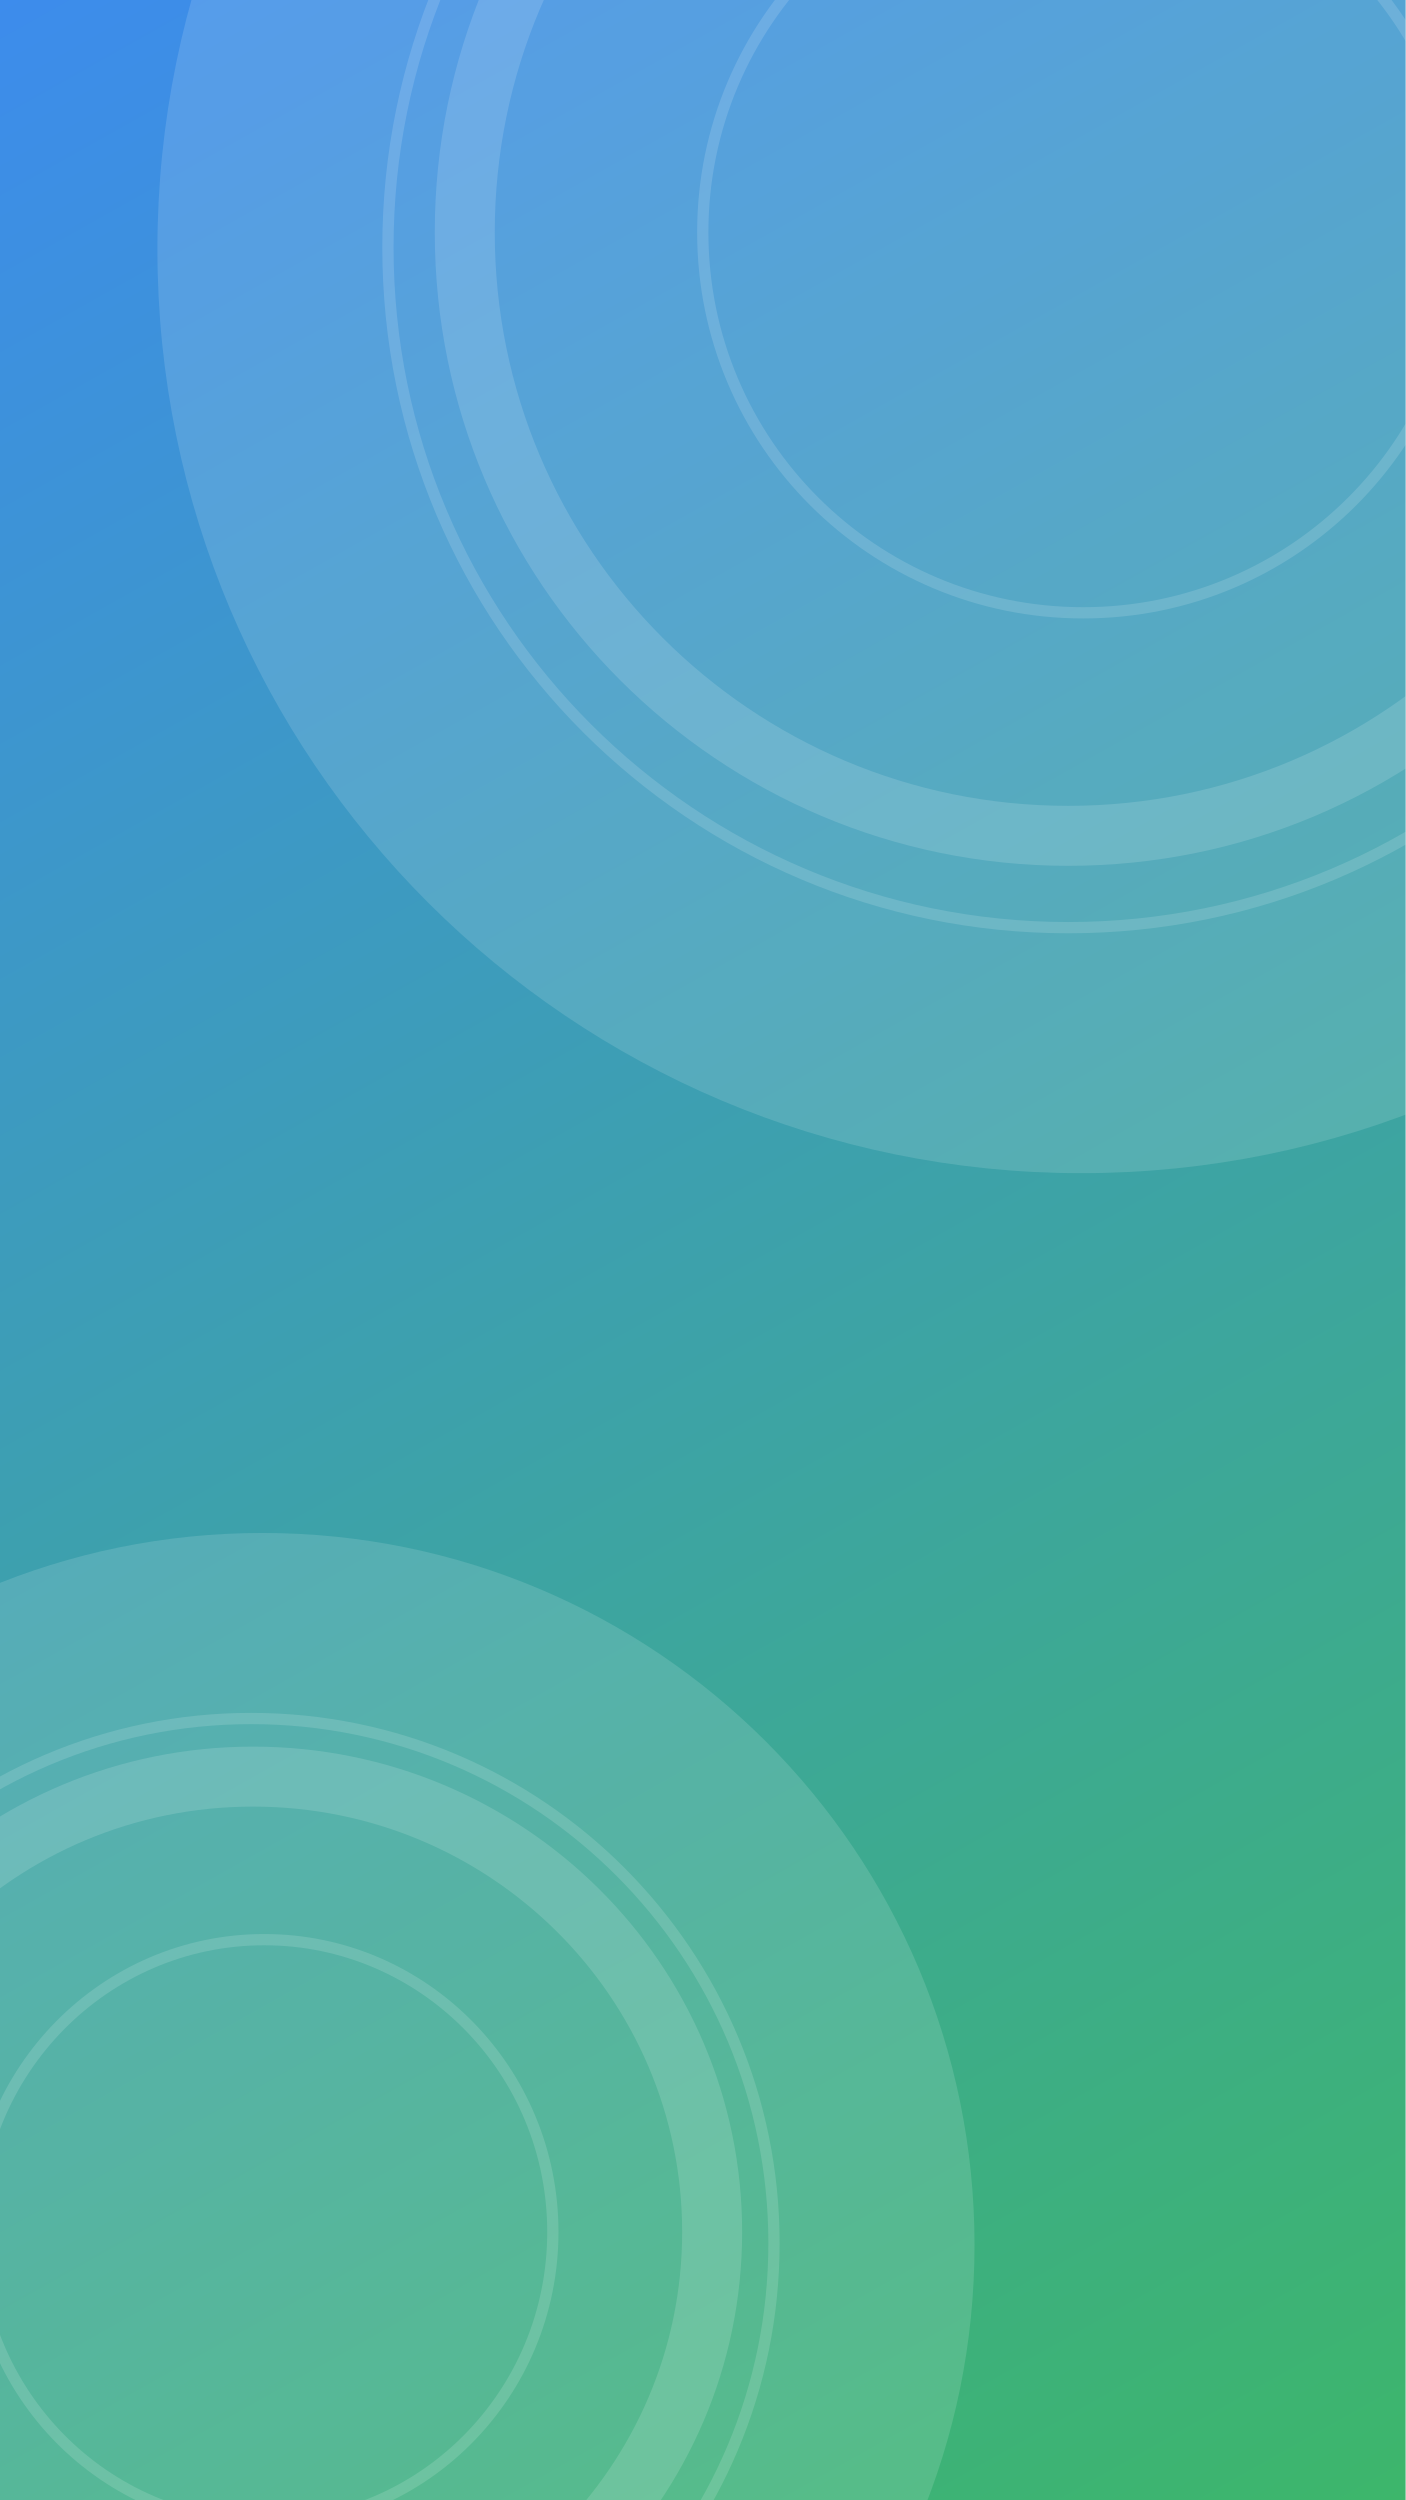
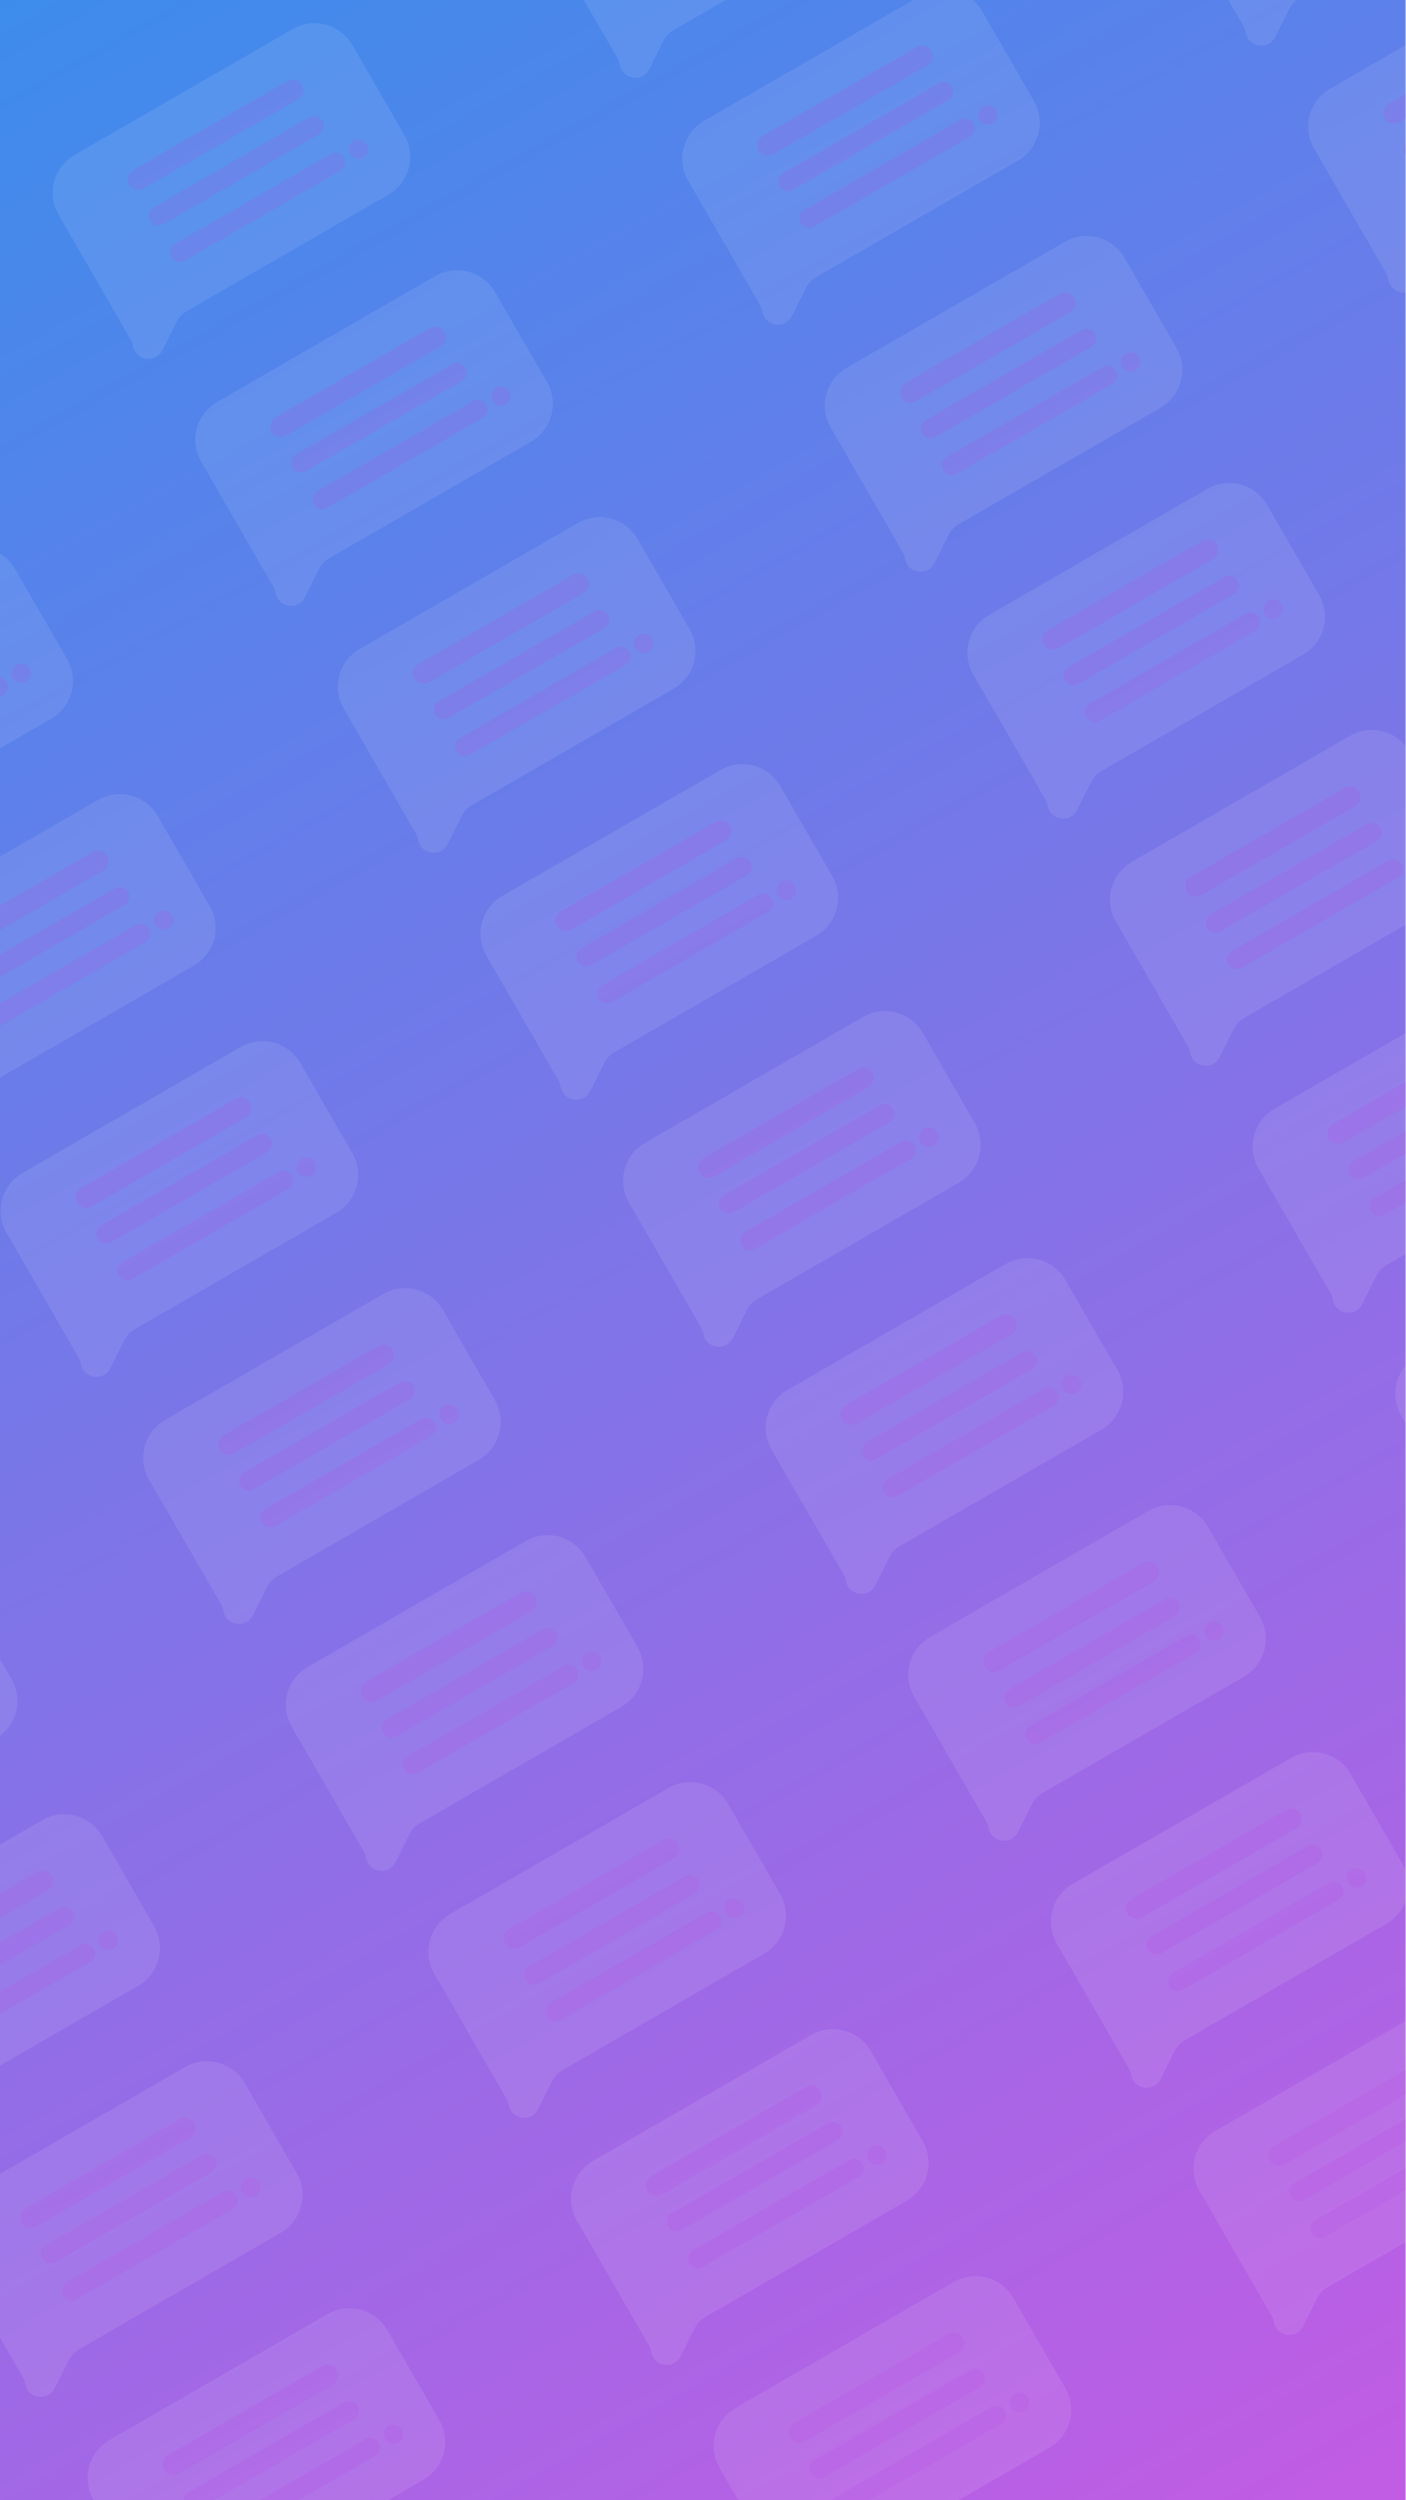
<svg xmlns="http://www.w3.org/2000/svg" width="375" height="667" viewBox="0 0 375 667" fill="none">
-   <g clip-path="url(#clip0_9_29944)">
-     <rect width="375" height="667" fill="url(#paint0_linear_9_29944)" />
-     <circle cx="288.5" cy="66.5" r="246.5" fill="white" fill-opacity="0.13" />
-     <circle cx="285" cy="62" r="161" stroke="white" stroke-opacity="0.14" stroke-width="16" />
-     <circle cx="289" cy="62" r="101.5" stroke="white" stroke-opacity="0.14" stroke-width="3" />
-     <circle cx="285" cy="66" r="181.5" stroke="white" stroke-opacity="0.14" stroke-width="3" />
-     <circle cx="70" cy="599" r="190" fill="white" fill-opacity="0.13" />
-     <path d="M190 595.5C190 662.545 135.213 717 67.5 717C-0.213 717 -55 662.545 -55 595.5C-55 528.455 -0.213 474 67.5 474C135.213 474 190 528.455 190 595.5Z" stroke="white" stroke-opacity="0.14" stroke-width="16" />
-     <path d="M147.5 595.5C147.5 638.596 113.008 673.5 70.5 673.5C27.992 673.5 -6.5 638.596 -6.5 595.5C-6.5 552.404 27.992 517.5 70.5 517.5C113.008 517.5 147.5 552.404 147.5 595.5Z" stroke="white" stroke-opacity="0.14" stroke-width="3" />
-     <path d="M206.5 598.5C206.5 675.825 144.039 738.5 67 738.5C-10.039 738.5 -72.5 675.825 -72.5 598.5C-72.5 521.175 -10.039 458.5 67 458.5C144.039 458.5 206.5 521.175 206.5 598.5Z" stroke="white" stroke-opacity="0.14" stroke-width="3" />
+   <g clip-path="url(#clip0_66_186)">
+     <rect width="375" height="667" fill="url(#paint0_linear_66_186)" />
+     <g opacity="0.45" clip-path="url(#clip1_66_186)">
+       <path d="M350.59 39.599C347.37 34.022 349.281 26.892 354.857 23.672L413.063 -9.933C418.639 -13.152 425.77 -11.242 428.989 -5.665L442.864 18.366C446.083 23.943 444.173 31.073 438.596 34.292L384.75 65.381C383.588 66.052 382.649 67.049 382.05 68.25L378.301 75.758C376.474 79.418 371.021 78.556 370.412 74.511C370.334 73.993 370.159 73.494 369.898 73.04L350.59 39.599Z" fill="white" fill-opacity="0.2" />
+       <path d="M374.969 41.193C374.253 39.952 374.678 38.366 375.918 37.65L417.54 13.62C418.781 12.903 420.367 13.328 421.083 14.569C421.799 15.809 421.374 17.396 420.134 18.112L378.512 42.142C377.272 42.858 375.685 42.433 374.969 41.193Z" fill="#C25CE4" fill-opacity="0.4" />
+       <path d="M369.428 31.596C368.647 30.242 369.11 28.512 370.464 27.73L411.677 3.936C413.03 3.155 414.761 3.618 415.542 4.972C416.323 6.325 415.86 8.055 414.506 8.837L373.293 32.631C371.94 33.413 370.209 32.949 369.428 31.596Z" fill="#C25CE4" fill-opacity="0.4" />
+       <path d="M312.544 -26.298C309.325 -31.875 311.235 -39.005 316.812 -42.225L375.017 -75.83C380.594 -79.049 387.724 -77.138 390.943 -71.562L404.818 -47.531C408.038 -41.954 406.127 -34.824 400.551 -31.604L346.704 -0.516C345.542 0.155 344.603 1.152 344.004 2.353L340.256 9.861C338.428 13.521 332.976 12.659 332.366 8.614C332.288 8.096 332.114 7.597 331.852 7.144L312.544 -26.298Z" fill="white" fill-opacity="0.2" />
+       <path d="M24.939 666.926C21.72 661.349 23.631 654.219 29.207 650.999L87.412 617.394C92.989 614.175 100.119 616.086 103.339 621.662L117.213 645.693C120.433 651.27 118.522 658.4 112.946 661.62L59.1 692.708C57.938 693.379 56.998 694.376 56.399 695.577L52.651 703.085C50.823 706.745 45.371 705.883 44.761 701.838C44.684 701.32 44.509 700.821 44.247 700.368L24.939 666.926Z" fill="white" fill-opacity="0.2" />
+       <path d="M49.319 668.52C48.602 667.279 49.027 665.693 50.268 664.977L91.889 640.947C93.13 640.231 94.716 640.656 95.433 641.896C96.149 643.137 95.724 644.723 94.483 645.439L52.862 669.469C51.621 670.186 50.035 669.76 49.319 668.52Z" fill="#C25CE4" fill-opacity="0.4" />
+       <path d="M54.978 678.321C54.261 677.081 54.686 675.495 55.927 674.778L97.549 650.748C98.789 650.032 100.375 650.457 101.092 651.698C101.808 652.938 101.383 654.524 100.142 655.241L58.521 679.271C57.28 679.987 55.694 679.562 54.978 678.321Z" fill="#C25CE4" fill-opacity="0.4" />
+       <path d="M43.778 658.923C42.996 657.569 43.46 655.839 44.813 655.058L86.026 631.263C87.38 630.482 89.11 630.946 89.892 632.299C90.673 633.652 90.209 635.383 88.856 636.164L47.643 659.958C46.289 660.74 44.559 660.276 43.778 658.923Z" fill="#C25CE4" fill-opacity="0.4" />
+       <ellipse cx="104.968" cy="649.459" rx="2.592" ry="2.594" transform="rotate(-30 104.968 649.459)" fill="#C25CE4" fill-opacity="0.4" />
+       <path d="M-13.106 601.029C-16.326 595.452 -14.415 588.322 -8.839 585.103L49.367 551.498C54.943 548.278 62.074 550.189 65.293 555.765L79.168 579.796C82.387 585.373 80.477 592.503 74.9 595.723L21.054 626.811C19.892 627.482 18.953 628.48 18.353 629.68L14.605 637.188C12.778 640.848 7.325 639.987 6.716 635.941C6.638 635.423 6.463 634.924 6.201 634.471L-13.106 601.029Z" fill="white" fill-opacity="0.2" />
+       <path d="M11.273 602.623C10.557 601.383 10.982 599.796 12.222 599.08L53.844 575.05C55.084 574.334 56.671 574.759 57.387 575.999C58.103 577.24 57.678 578.826 56.438 579.542L14.816 603.572C13.575 604.289 11.989 603.864 11.273 602.623Z" fill="#C25CE4" fill-opacity="0.4" />
+       <path d="M16.932 612.425C16.216 611.184 16.641 609.598 17.881 608.882L59.503 584.851C60.743 584.135 62.33 584.56 63.046 585.801C63.762 587.041 63.337 588.627 62.097 589.344L20.475 613.374C19.235 614.09 17.648 613.665 16.932 612.425Z" fill="#C25CE4" fill-opacity="0.4" />
+       <path d="M5.732 593.026C4.951 591.673 5.414 589.942 6.768 589.161L47.981 565.366C49.334 564.585 51.065 565.049 51.846 566.402C52.627 567.755 52.164 569.486 50.81 570.267L9.597 594.061C8.244 594.843 6.513 594.379 5.732 593.026Z" fill="#C25CE4" fill-opacity="0.4" />
+       <ellipse cx="66.923" cy="583.562" rx="2.592" ry="2.594" transform="rotate(-30 66.9228 583.562)" fill="#C25CE4" fill-opacity="0.4" />
+       <path d="M-51.152 535.132C-54.371 529.556 -52.461 522.425 -46.884 519.206L11.321 485.601C16.898 482.381 24.028 484.292 27.247 489.868L41.122 513.9C44.342 519.476 42.431 526.606 36.855 529.826L-16.992 560.914C-18.154 561.585 -19.093 562.583 -19.692 563.783L-23.441 571.291C-25.268 574.952 -30.72 574.09 -31.33 570.044C-31.408 569.526 -31.582 569.027 -31.844 568.574L-51.152 535.132Z" fill="white" fill-opacity="0.2" />
+       <path d="M-26.773 536.726C-27.489 535.486 -27.064 533.899 -25.823 533.183L15.798 509.153C17.039 508.437 18.625 508.862 19.341 510.102C20.058 511.343 19.633 512.929 18.392 513.645L-23.23 537.675C-24.47 538.392 -26.056 537.967 -26.773 536.726Z" fill="#C25CE4" fill-opacity="0.4" />
+       <path d="M-21.114 546.528C-21.83 545.287 -21.405 543.701 -20.164 542.985L21.457 518.954C22.698 518.238 24.284 518.663 25 519.904C25.717 521.144 25.291 522.731 24.051 523.447L-17.571 547.477C-18.811 548.193 -20.397 547.768 -21.114 546.528Z" fill="#C25CE4" fill-opacity="0.4" />
+       <path d="M-32.314 527.129C-33.095 525.776 -32.631 524.045 -31.278 523.264L9.935 499.469C11.289 498.688 13.019 499.152 13.8 500.505C14.582 501.858 14.118 503.589 12.765 504.37L-28.448 528.165C-29.802 528.946 -31.532 528.482 -32.314 527.129Z" fill="#C25CE4" fill-opacity="0.4" />
+       <ellipse cx="28.877" cy="517.665" rx="2.592" ry="2.594" transform="rotate(-30 28.8772 517.665)" fill="#C25CE4" fill-opacity="0.4" />
+       <path d="M-89.197 469.235C-92.417 463.659 -90.506 456.528 -84.93 453.309L-26.724 419.704C-21.148 416.484 -14.018 418.395 -10.798 423.971L3.076 448.003C6.296 453.579 4.385 460.709 -1.191 463.929L-55.037 495.017C-56.199 495.688 -57.138 496.686 -57.738 497.886L-61.486 505.394C-63.313 509.055 -68.766 508.193 -69.375 504.147C-69.453 503.629 -69.628 503.13 -69.89 502.677L-89.197 469.235Z" fill="white" fill-opacity="0.2" />
+       <path d="M15.618 57.27C12.399 51.693 14.309 44.563 19.886 41.343L78.091 7.738C83.667 4.519 90.798 6.429 94.017 12.006L107.892 36.037C111.111 41.614 109.201 48.744 103.624 51.964L49.778 83.052C48.616 83.723 47.677 84.72 47.078 85.921L43.329 93.429C41.502 97.089 36.05 96.227 35.44 92.182C35.362 91.664 35.188 91.165 34.926 90.711L15.618 57.27Z" fill="white" fill-opacity="0.2" />
+       <path d="M39.997 58.864C39.281 57.623 39.706 56.037 40.947 55.321L82.568 31.291C83.809 30.574 85.395 30.999 86.111 32.24C86.827 33.48 86.402 35.067 85.162 35.783L43.54 59.813C42.3 60.529 40.714 60.104 39.997 58.864Z" fill="#C25CE4" fill-opacity="0.4" />
+       <path d="M45.656 68.665C44.94 67.425 45.365 65.838 46.606 65.122L88.227 41.092C89.468 40.376 91.054 40.801 91.77 42.041C92.487 43.282 92.061 44.868 90.821 45.584L49.199 69.615C47.959 70.331 46.373 69.906 45.656 68.665Z" fill="#C25CE4" fill-opacity="0.4" />
+       <path d="M34.456 49.267C33.675 47.913 34.139 46.183 35.492 45.401L76.705 21.607C78.058 20.826 79.789 21.289 80.57 22.643C81.352 23.996 80.888 25.726 79.535 26.508L38.321 50.302C36.968 51.084 35.238 50.62 34.456 49.267Z" fill="#C25CE4" fill-opacity="0.4" />
+       <ellipse cx="95.647" cy="39.803" rx="2.592" ry="2.594" transform="rotate(-30 95.647 39.8031)" fill="#C25CE4" fill-opacity="0.4" />
+       <path d="M319.983 584.445C316.763 578.868 318.674 571.738 324.25 568.518L382.456 534.914C388.032 531.694 395.163 533.605 398.382 539.181L412.257 563.212C415.476 568.789 413.566 575.919 407.989 579.139L354.143 610.227C352.981 610.898 352.042 611.896 351.443 613.096L347.694 620.604C345.867 624.264 340.414 623.403 339.805 619.357C339.727 618.839 339.553 618.34 339.291 617.887L319.983 584.445Z" fill="white" fill-opacity="0.2" />
+       <path d="M344.362 586.039C343.646 584.799 344.071 583.212 345.311 582.496L386.933 558.466C388.174 557.75 389.76 558.175 390.476 559.415C391.192 560.656 390.767 562.242 389.527 562.958L347.905 586.988C346.665 587.705 345.078 587.28 344.362 586.039Z" fill="#C25CE4" fill-opacity="0.4" />
+       <path d="M350.021 595.841C349.305 594.6 349.73 593.014 350.971 592.298L392.592 568.267C393.833 567.551 395.419 567.976 396.135 569.217C396.851 570.457 396.426 572.043 395.186 572.76L353.564 596.79C352.324 597.506 350.737 597.081 350.021 595.841Z" fill="#C25CE4" fill-opacity="0.4" />
+       <path d="M338.821 576.442C338.04 575.088 338.504 573.358 339.857 572.577L381.07 548.782C382.423 548.001 384.154 548.465 384.935 549.818C385.716 551.171 385.253 552.902 383.899 553.683L342.686 577.477C341.333 578.259 339.603 577.795 338.821 576.442Z" fill="#C25CE4" fill-opacity="0.4" />
+       <path d="M281.937 518.548C278.718 512.972 280.628 505.841 286.205 502.622L344.41 469.017C349.987 465.797 357.117 467.708 360.337 473.284L374.211 497.316C377.431 502.892 375.52 510.022 369.944 513.242L316.098 544.33C314.936 545.001 313.996 545.999 313.397 547.199L309.649 554.707C307.821 558.368 302.369 557.506 301.759 553.46C301.681 552.942 301.507 552.443 301.245 551.99L281.937 518.548Z" fill="white" fill-opacity="0.2" />
+       <path d="M306.317 520.142C305.6 518.902 306.025 517.315 307.266 516.599L348.888 492.569C350.128 491.853 351.714 492.278 352.431 493.518C353.147 494.759 352.722 496.345 351.481 497.061L309.86 521.091C308.619 521.808 307.033 521.383 306.317 520.142Z" fill="#C25CE4" fill-opacity="0.4" />
+       <path d="M311.976 529.944C311.259 528.703 311.684 527.117 312.925 526.401L354.547 502.37C355.787 501.654 357.373 502.079 358.09 503.32C358.806 504.56 358.381 506.147 357.14 506.863L315.519 530.893C314.278 531.609 312.692 531.184 311.976 529.944Z" fill="#C25CE4" fill-opacity="0.4" />
+       <path d="M300.776 510.545C299.994 509.192 300.458 507.461 301.811 506.68L343.024 482.885C344.378 482.104 346.108 482.568 346.89 483.921C347.671 485.274 347.207 487.005 345.854 487.786L304.641 511.58C303.287 512.362 301.557 511.898 300.776 510.545Z" fill="#C25CE4" fill-opacity="0.4" />
+       <ellipse cx="361.966" cy="501.081" rx="2.592" ry="2.594" transform="rotate(-30 361.966 501.081)" fill="#C25CE4" fill-opacity="0.4" />
+       <path d="M243.892 452.651C240.672 447.075 242.583 439.944 248.159 436.725L306.365 403.12C311.941 399.9 319.071 401.811 322.291 407.387L336.166 431.419C339.385 436.995 337.474 444.125 331.898 447.345L278.052 478.433C276.89 479.104 275.951 480.102 275.351 481.302L271.603 488.81C269.776 492.471 264.323 491.609 263.714 487.563C263.636 487.045 263.461 486.546 263.199 486.093L243.892 452.651Z" fill="white" fill-opacity="0.2" />
+       <path d="M268.271 454.245C267.555 453.005 267.98 451.418 269.22 450.702L310.842 426.672C312.082 425.956 313.669 426.381 314.385 427.621C315.101 428.862 314.676 430.448 313.436 431.164L271.814 455.195C270.573 455.911 268.987 455.486 268.271 454.245Z" fill="#C25CE4" fill-opacity="0.4" />
+       <path d="M273.93 464.047C273.214 462.806 273.639 461.22 274.879 460.504L316.501 436.473C317.741 435.757 319.328 436.182 320.044 437.423C320.76 438.663 320.335 440.25 319.095 440.966L277.473 464.996C276.232 465.712 274.646 465.287 273.93 464.047Z" fill="#C25CE4" fill-opacity="0.4" />
+       <path d="M262.73 444.648C261.949 443.295 262.412 441.564 263.766 440.783L304.979 416.988C306.332 416.207 308.063 416.671 308.844 418.024C309.625 419.377 309.162 421.108 307.808 421.889L266.595 445.684C265.242 446.465 263.511 446.001 262.73 444.648Z" fill="#C25CE4" fill-opacity="0.4" />
+       <ellipse cx="323.921" cy="435.185" rx="2.592" ry="2.594" transform="rotate(-30 323.921 435.185)" fill="#C25CE4" fill-opacity="0.4" />
+       <path d="M205.846 386.754C202.627 381.178 204.537 374.047 210.114 370.828L268.319 337.223C273.895 334.003 281.026 335.914 284.245 341.49L298.12 365.522C301.34 371.098 299.429 378.229 293.853 381.448L240.006 412.536C238.844 413.207 237.905 414.205 237.306 415.405L233.558 422.913C231.73 426.574 226.278 425.712 225.668 421.666C225.59 421.148 225.416 420.65 225.154 420.196L205.846 386.754Z" fill="white" fill-opacity="0.2" />
+       <path d="M230.225 388.348C229.509 387.108 229.934 385.522 231.175 384.805L272.796 360.775C274.037 360.059 275.623 360.484 276.339 361.724C277.055 362.965 276.63 364.551 275.39 365.267L233.768 389.298C232.528 390.014 230.942 389.589 230.225 388.348Z" fill="#C25CE4" fill-opacity="0.4" />
+       <path d="M235.884 398.15C235.168 396.909 235.593 395.323 236.834 394.607L278.455 370.577C279.696 369.86 281.282 370.285 281.998 371.526C282.715 372.766 282.29 374.353 281.049 375.069L239.427 399.099C238.187 399.815 236.601 399.39 235.884 398.15Z" fill="#C25CE4" fill-opacity="0.4" />
+       <path d="M224.684 378.751C223.903 377.398 224.367 375.667 225.72 374.886L266.933 351.091C268.287 350.31 270.017 350.774 270.798 352.127C271.58 353.48 271.116 355.211 269.763 355.992L228.55 379.787C227.196 380.568 225.466 380.104 224.684 378.751Z" fill="#C25CE4" fill-opacity="0.4" />
+       <ellipse cx="285.875" cy="369.288" rx="2.592" ry="2.594" transform="rotate(-30 285.875 369.288)" fill="#C25CE4" fill-opacity="0.4" />
+       <path d="M167.801 320.857C164.581 315.281 166.492 308.15 172.068 304.931L230.274 271.326C235.85 268.106 242.98 270.017 246.2 275.593L260.074 299.625C263.294 305.201 261.383 312.332 255.807 315.551L201.961 346.639C200.799 347.31 199.86 348.308 199.26 349.508L195.512 357.016C193.684 360.677 188.232 359.815 187.623 355.769C187.545 355.251 187.37 354.753 187.108 354.299L167.801 320.857Z" fill="white" fill-opacity="0.2" />
+       <path d="M192.18 322.451C191.464 321.211 191.889 319.625 193.129 318.908L234.751 294.878C235.991 294.162 237.577 294.587 238.294 295.828C239.01 297.068 238.585 298.654 237.344 299.371L195.723 323.401C194.482 324.117 192.896 323.692 192.18 322.451Z" fill="#C25CE4" fill-opacity="0.4" />
+       <path d="M197.839 332.253C197.123 331.012 197.548 329.426 198.788 328.71L240.41 304.68C241.65 303.963 243.237 304.388 243.953 305.629C244.669 306.87 244.244 308.456 243.003 309.172L201.382 333.202C200.141 333.918 198.555 333.493 197.839 332.253Z" fill="#C25CE4" fill-opacity="0.4" />
+       <path d="M186.639 312.854C185.858 311.501 186.321 309.77 187.674 308.989L228.888 285.195C230.241 284.413 231.971 284.877 232.753 286.23C233.534 287.584 233.07 289.314 231.717 290.095L190.504 313.89C189.151 314.671 187.42 314.207 186.639 312.854Z" fill="#C25CE4" fill-opacity="0.4" />
+       <ellipse cx="247.83" cy="303.391" rx="2.592" ry="2.594" transform="rotate(-30 247.83 303.391)" fill="#C25CE4" fill-opacity="0.4" />
+       <path d="M129.755 254.96C126.536 249.384 128.446 242.253 134.022 239.034L192.228 205.429C197.804 202.209 204.935 204.12 208.154 209.696L222.029 233.728C225.248 239.304 223.338 246.435 217.761 249.654L163.915 280.742C162.753 281.413 161.814 282.411 161.215 283.612L157.466 291.119C155.639 294.78 150.186 293.918 149.577 289.872C149.499 289.354 149.325 288.856 149.063 288.402L129.755 254.96Z" fill="white" fill-opacity="0.2" />
+       <path d="M154.134 256.555C153.418 255.314 153.843 253.728 155.084 253.012L196.705 228.981C197.946 228.265 199.532 228.69 200.248 229.931C200.964 231.171 200.539 232.757 199.299 233.474L157.677 257.504C156.437 258.22 154.85 257.795 154.134 256.555Z" fill="#C25CE4" fill-opacity="0.4" />
+       <path d="M159.793 266.356C159.077 265.115 159.502 263.529 160.743 262.813L202.364 238.783C203.605 238.067 205.191 238.492 205.907 239.732C206.623 240.973 206.198 242.559 204.958 243.275L163.336 267.305C162.096 268.022 160.509 267.597 159.793 266.356Z" fill="#C25CE4" fill-opacity="0.4" />
+       <path d="M148.593 246.957C147.812 245.604 148.276 243.873 149.629 243.092L190.842 219.298C192.195 218.516 193.926 218.98 194.707 220.333C195.489 221.687 195.025 223.417 193.672 224.198L152.458 247.993C151.105 248.774 149.375 248.311 148.593 246.957Z" fill="#C25CE4" fill-opacity="0.4" />
+       <ellipse cx="209.784" cy="237.494" rx="2.592" ry="2.594" transform="rotate(-30 209.784 237.494)" fill="#C25CE4" fill-opacity="0.4" />
+       <path d="M91.709 189.063C88.49 183.487 90.4 176.357 95.977 173.137L154.182 139.532C159.759 136.313 166.889 138.223 170.109 143.8L183.983 167.831C187.203 173.407 185.292 180.538 179.716 183.757L125.87 214.845C124.708 215.516 123.768 216.514 123.169 217.715L119.421 225.223C117.593 228.883 112.141 228.021 111.532 223.976C111.453 223.458 111.279 222.959 111.017 222.505L91.709 189.063Z" fill="white" fill-opacity="0.2" />
+       <path d="M116.089 190.658C115.372 189.417 115.797 187.831 117.038 187.115L158.66 163.084C159.9 162.368 161.486 162.793 162.203 164.034C162.919 165.274 162.494 166.86 161.253 167.577L119.632 191.607C118.391 192.323 116.805 191.898 116.089 190.658Z" fill="#C25CE4" fill-opacity="0.4" />
+       <path d="M121.748 200.459C121.031 199.219 121.456 197.632 122.697 196.916L164.319 172.886C165.559 172.17 167.145 172.595 167.862 173.835C168.578 175.076 168.153 176.662 166.912 177.378L125.291 201.408C124.05 202.125 122.464 201.7 121.748 200.459Z" fill="#C25CE4" fill-opacity="0.4" />
+       <path d="M110.548 181.06C109.766 179.707 110.23 177.977 111.583 177.195L152.796 153.401C154.15 152.619 155.88 153.083 156.662 154.436C157.443 155.79 156.979 157.52 155.626 158.302L114.413 182.096C113.059 182.877 111.329 182.414 110.548 181.06Z" fill="#C25CE4" fill-opacity="0.4" />
+       <ellipse cx="171.738" cy="171.597" rx="2.592" ry="2.594" transform="rotate(-30 171.738 171.597)" fill="#C25CE4" fill-opacity="0.4" />
+       <path d="M53.664 123.166C50.444 117.59 52.355 110.46 57.931 107.24L116.137 73.635C121.713 70.416 128.844 72.326 132.063 77.903L145.938 101.934C149.157 107.51 147.247 114.641 141.67 117.86L87.824 148.948C86.662 149.619 85.723 150.617 85.124 151.818L81.375 159.326C79.548 162.986 74.095 162.124 73.486 158.079C73.408 157.561 73.233 157.062 72.972 156.608L53.664 123.166Z" fill="white" fill-opacity="0.2" />
+       <path d="M78.043 124.761C77.327 123.52 77.752 121.934 78.992 121.218L120.614 97.188C121.854 96.471 123.441 96.896 124.157 98.137C124.873 99.377 124.448 100.964 123.208 101.68L81.586 125.71C80.346 126.426 78.759 126.001 78.043 124.761Z" fill="#C25CE4" fill-opacity="0.4" />
+       <path d="M83.702 134.562C82.986 133.322 83.411 131.735 84.651 131.019L126.273 106.989C127.513 106.273 129.1 106.698 129.816 107.938C130.532 109.179 130.107 110.765 128.867 111.481L87.245 135.512C86.004 136.228 84.418 135.803 83.702 134.562Z" fill="#C25CE4" fill-opacity="0.4" />
+       <path d="M72.502 115.163C71.721 113.81 72.184 112.08 73.538 111.298L114.751 87.504C116.104 86.722 117.835 87.186 118.616 88.54C119.397 89.893 118.934 91.623 117.58 92.405L76.367 116.199C75.014 116.98 73.283 116.517 72.502 115.163Z" fill="#C25CE4" fill-opacity="0.4" />
+       <ellipse cx="133.693" cy="105.7" rx="2.592" ry="2.594" transform="rotate(-30 133.693 105.7)" fill="#C25CE4" fill-opacity="0.4" />
+       <path d="M191.955 658.362C188.735 652.786 190.646 645.655 196.222 642.436L254.428 608.831C260.004 605.611 267.134 607.522 270.354 613.098L284.228 637.13C287.448 642.706 285.537 649.836 279.961 653.056L226.115 684.144C224.953 684.815 224.014 685.813 223.414 687.013L219.666 694.521C217.839 698.182 212.386 697.32 211.777 693.274C211.699 692.756 211.524 692.257 211.262 691.804L191.955 658.362Z" fill="white" fill-opacity="0.2" />
+       <path d="M216.334 659.956C215.618 658.716 216.043 657.129 217.283 656.413L258.905 632.383C260.145 631.667 261.732 632.092 262.448 633.332C263.164 634.573 262.739 636.159 261.498 636.875L219.877 660.906C218.636 661.622 217.05 661.197 216.334 659.956Z" fill="#C25CE4" fill-opacity="0.4" />
+       <path d="M221.993 669.758C221.277 668.517 221.702 666.931 222.942 666.215L264.564 642.184C265.804 641.468 267.391 641.893 268.107 643.134C268.823 644.374 268.398 645.961 267.157 646.677L225.536 670.707C224.295 671.423 222.709 670.998 221.993 669.758Z" fill="#C25CE4" fill-opacity="0.4" />
+       <path d="M210.793 650.359C210.012 649.006 210.475 647.275 211.829 646.494L253.042 622.699C254.395 621.918 256.125 622.382 256.907 623.735C257.688 625.088 257.224 626.819 255.871 627.6L214.658 651.395C213.305 652.176 211.574 651.712 210.793 650.359Z" fill="#C25CE4" fill-opacity="0.4" />
+       <ellipse cx="271.984" cy="640.896" rx="2.592" ry="2.594" transform="rotate(-30 271.984 640.896)" fill="#C25CE4" fill-opacity="0.4" />
+       <path d="M153.909 592.465C150.69 586.889 152.6 579.758 158.177 576.539L216.382 542.934C221.958 539.714 229.089 541.625 232.308 547.201L246.183 571.233C249.402 576.809 247.492 583.94 241.915 587.159L188.069 618.247C186.907 618.918 185.968 619.916 185.369 621.116L181.62 628.624C179.793 632.285 174.341 631.423 173.731 627.377C173.653 626.859 173.479 626.361 173.217 625.907L153.909 592.465Z" fill="white" fill-opacity="0.2" />
+       <path d="M178.288 594.059C177.572 592.819 177.997 591.233 179.238 590.516L220.859 566.486C222.1 565.77 223.686 566.195 224.402 567.435C225.118 568.676 224.693 570.262 223.453 570.978L181.831 595.009C180.591 595.725 179.004 595.3 178.288 594.059Z" fill="#C25CE4" fill-opacity="0.4" />
+       <path d="M183.947 603.861C183.231 602.62 183.656 601.034 184.897 600.318L226.518 576.288C227.759 575.571 229.345 575.996 230.061 577.237C230.777 578.477 230.352 580.064 229.112 580.78L187.49 604.81C186.25 605.526 184.663 605.101 183.947 603.861Z" fill="#C25CE4" fill-opacity="0.4" />
+       <path d="M172.747 584.462C171.966 583.109 172.43 581.378 173.783 580.597L214.996 556.803C216.349 556.021 218.08 556.485 218.861 557.838C219.643 559.191 219.179 560.922 217.826 561.703L176.612 585.498C175.259 586.279 173.529 585.815 172.747 584.462Z" fill="#C25CE4" fill-opacity="0.4" />
+       <ellipse cx="233.938" cy="574.999" rx="2.592" ry="2.594" transform="rotate(-30 233.938 574.999)" fill="#C25CE4" fill-opacity="0.4" />
+       <path d="M115.863 526.568C112.644 520.992 114.555 513.861 120.131 510.642L178.336 477.037C183.913 473.817 191.043 475.728 194.263 481.304L208.137 505.336C211.357 510.912 209.446 518.043 203.87 521.262L150.024 552.35C148.862 553.021 147.922 554.019 147.323 555.219L143.575 562.727C141.747 566.388 136.295 565.526 135.686 561.48C135.608 560.962 135.433 560.464 135.171 560.01L115.863 526.568Z" fill="white" fill-opacity="0.2" />
+       <path d="M140.243 528.162C139.526 526.922 139.951 525.336 141.192 524.619L182.814 500.589C184.054 499.873 185.64 500.298 186.357 501.539C187.073 502.779 186.648 504.365 185.407 505.082L143.786 529.112C142.545 529.828 140.959 529.403 140.243 528.162Z" fill="#C25CE4" fill-opacity="0.4" />
+       <path d="M145.902 537.964C145.185 536.723 145.611 535.137 146.851 534.421L188.473 510.391C189.713 509.674 191.299 510.1 192.016 511.34C192.732 512.581 192.307 514.167 191.066 514.883L149.445 538.913C148.204 539.629 146.618 539.204 145.902 537.964Z" fill="#C25CE4" fill-opacity="0.4" />
+       <path d="M134.702 518.565C133.92 517.212 134.384 515.481 135.737 514.7L176.951 490.906C178.304 490.124 180.034 490.588 180.816 491.941C181.597 493.295 181.133 495.025 179.78 495.806L138.567 519.601C137.213 520.382 135.483 519.918 134.702 518.565Z" fill="#C25CE4" fill-opacity="0.4" />
+       <ellipse cx="195.892" cy="509.102" rx="2.592" ry="2.594" transform="rotate(-30 195.892 509.102)" fill="#C25CE4" fill-opacity="0.4" />
+       <path d="M77.818 460.671C74.598 455.095 76.509 447.964 82.085 444.745L140.291 411.14C145.867 407.92 152.998 409.831 156.217 415.407L170.092 439.439C173.311 445.015 171.401 452.146 165.824 455.365L111.978 486.453C110.816 487.124 109.877 488.122 109.277 489.323L105.529 496.83C103.702 500.491 98.249 499.629 97.64 495.583C97.562 495.065 97.387 494.567 97.126 494.113L77.818 460.671Z" fill="white" fill-opacity="0.2" />
+       <path d="M102.197 462.266C101.481 461.025 101.906 459.439 103.146 458.723L144.768 434.692C146.008 433.976 147.595 434.401 148.311 435.642C149.027 436.882 148.602 438.468 147.362 439.185L105.74 463.215C104.499 463.931 102.913 463.506 102.197 462.266Z" fill="#C25CE4" fill-opacity="0.4" />
+       <path d="M107.856 472.067C107.14 470.826 107.565 469.24 108.805 468.524L150.427 444.494C151.667 443.778 153.254 444.203 153.97 445.443C154.686 446.684 154.261 448.27 153.021 448.986L111.399 473.016C110.159 473.733 108.572 473.307 107.856 472.067Z" fill="#C25CE4" fill-opacity="0.4" />
+       <path d="M96.656 452.668C95.875 451.315 96.338 449.584 97.692 448.803L138.905 425.009C140.258 424.227 141.989 424.691 142.77 426.044C143.551 427.398 143.088 429.128 141.734 429.909L100.521 453.704C99.168 454.485 97.437 454.022 96.656 452.668Z" fill="#C25CE4" fill-opacity="0.4" />
+       <ellipse cx="157.847" cy="443.205" rx="2.592" ry="2.594" transform="rotate(-30 157.847 443.205)" fill="#C25CE4" fill-opacity="0.4" />
+       <path d="M39.772 394.774C36.553 389.198 38.463 382.068 44.04 378.848L102.245 345.243C107.821 342.024 114.952 343.934 118.171 349.511L132.046 373.542C135.266 379.118 133.355 386.249 127.779 389.468L73.932 420.556C72.77 421.227 71.831 422.225 71.232 423.426L67.484 430.934C65.656 434.594 60.204 433.732 59.594 429.687C59.516 429.169 59.342 428.67 59.08 428.216L39.772 394.774Z" fill="white" fill-opacity="0.2" />
+       <path d="M64.151 396.369C63.435 395.128 63.86 393.542 65.101 392.826L106.722 368.795C107.963 368.079 109.549 368.504 110.265 369.745C110.982 370.985 110.556 372.571 109.316 373.288L67.694 397.318C66.454 398.034 64.868 397.609 64.151 396.369Z" fill="#C25CE4" fill-opacity="0.4" />
+       <path d="M69.81 406.17C69.094 404.93 69.519 403.343 70.76 402.627L112.381 378.597C113.622 377.881 115.208 378.306 115.924 379.546C116.641 380.787 116.216 382.373 114.975 383.089L73.353 407.119C72.113 407.836 70.527 407.411 69.81 406.17Z" fill="#C25CE4" fill-opacity="0.4" />
+       <path d="M58.611 386.771C57.829 385.418 58.293 383.688 59.646 382.906L100.859 359.112C102.213 358.33 103.943 358.794 104.724 360.147C105.506 361.501 105.042 363.231 103.689 364.013L62.475 387.807C61.122 388.588 59.392 388.125 58.611 386.771Z" fill="#C25CE4" fill-opacity="0.4" />
+       <ellipse cx="119.801" cy="377.308" rx="2.592" ry="2.594" transform="rotate(-30 119.801 377.308)" fill="#C25CE4" fill-opacity="0.4" />
+       <path d="M1.727 328.877C-1.493 323.301 0.418 316.171 5.994 312.951L64.2 279.346C69.776 276.127 76.906 278.037 80.126 283.614L94 307.645C97.22 313.221 95.309 320.352 89.733 323.571L35.887 354.659C34.725 355.33 33.786 356.328 33.186 357.529L29.438 365.037C27.61 368.697 22.158 367.835 21.549 363.79C21.471 363.272 21.296 362.773 21.034 362.319L1.727 328.877Z" fill="white" fill-opacity="0.2" />
+       <path d="M26.106 330.472C25.39 329.231 25.815 327.645 27.055 326.929L68.677 302.898C69.917 302.182 71.504 302.607 72.22 303.848C72.936 305.088 72.511 306.675 71.27 307.391L29.649 331.421C28.408 332.137 26.822 331.712 26.106 330.472Z" fill="#C25CE4" fill-opacity="0.4" />
+       <path d="M31.765 340.273C31.049 339.033 31.474 337.446 32.714 336.73L74.336 312.7C75.576 311.984 77.162 312.409 77.879 313.649C78.595 314.89 78.17 316.476 76.929 317.192L35.308 341.223C34.067 341.939 32.481 341.514 31.765 340.273Z" fill="#C25CE4" fill-opacity="0.4" />
+       <path d="M20.565 320.874C19.784 319.521 20.247 317.791 21.601 317.009L62.814 293.215C64.167 292.434 65.897 292.897 66.679 294.251C67.46 295.604 66.996 297.334 65.643 298.116L24.43 321.91C23.077 322.691 21.346 322.228 20.565 320.874Z" fill="#C25CE4" fill-opacity="0.4" />
+       <ellipse cx="81.756" cy="311.411" rx="2.592" ry="2.594" transform="rotate(-30 81.7556 311.411)" fill="#C25CE4" fill-opacity="0.4" />
+       <path d="M-36.319 262.981C-39.538 257.404 -37.628 250.274 -32.051 247.054L26.154 213.449C31.73 210.23 38.861 212.14 42.08 217.717L55.955 241.748C59.174 247.325 57.264 254.455 51.687 257.674L-2.159 288.763C-3.321 289.434 -4.26 290.431 -4.859 291.632L-8.608 299.14C-10.435 302.8 -15.887 301.938 -16.497 297.893C-16.575 297.375 -16.749 296.876 -17.011 296.422L-36.319 262.981Z" fill="white" fill-opacity="0.2" />
+       <path d="M-11.94 264.575C-12.656 263.334 -12.231 261.748 -10.991 261.032L30.631 237.002C31.872 236.285 33.458 236.71 34.174 237.951C34.89 239.191 34.465 240.778 33.225 241.494L-8.397 265.524C-9.637 266.24 -11.224 265.815 -11.94 264.575Z" fill="#C25CE4" fill-opacity="0.4" />
+       <path d="M-6.281 274.376C-6.997 273.136 -6.572 271.549 -5.331 270.833L36.29 246.803C37.531 246.087 39.117 246.512 39.833 247.752C40.549 248.993 40.124 250.579 38.884 251.295L-2.738 275.326C-3.978 276.042 -5.565 275.617 -6.281 274.376Z" fill="#C25CE4" fill-opacity="0.4" />
+       <path d="M-17.481 254.978C-18.262 253.624 -17.798 251.894 -16.445 251.112L24.768 227.318C26.121 226.537 27.852 227 28.633 228.354C29.415 229.707 28.951 231.437 27.598 232.219L-13.616 256.013C-14.969 256.794 -16.699 256.331 -17.481 254.978Z" fill="#C25CE4" fill-opacity="0.4" />
+       <ellipse cx="43.71" cy="245.514" rx="2.592" ry="2.594" transform="rotate(-30 43.71 245.514)" fill="#C25CE4" fill-opacity="0.4" />
+       <path d="M-74.365 197.084C-77.584 191.507 -75.674 184.377 -70.097 181.157L-11.892 147.552C-6.315 144.333 0.815 146.243 4.035 151.82L17.909 175.851C21.129 181.428 19.218 188.558 13.642 191.778L-40.204 222.866C-41.366 223.537 -42.306 224.534 -42.905 225.735L-46.653 233.243C-48.481 236.903 -53.933 236.041 -54.542 231.996C-54.62 231.478 -54.795 230.979 -55.057 230.525L-74.365 197.084Z" fill="white" fill-opacity="0.2" />
+       <path d="M-44.326 208.479C-45.043 207.239 -44.617 205.653 -43.377 204.936L-1.755 180.906C-0.515 180.19 1.071 180.615 1.788 181.855C2.504 183.096 2.079 184.682 0.838 185.398L-40.783 209.429C-42.024 210.145 -43.61 209.72 -44.326 208.479Z" fill="#C25CE4" fill-opacity="0.4" />
+       <ellipse cx="5.664" cy="179.617" rx="2.592" ry="2.594" transform="rotate(-30 5.66436 179.617)" fill="#C25CE4" fill-opacity="0.4" />
+       <path d="M145.529 -17.735C142.31 -23.311 144.22 -30.441 149.797 -33.661L208.002 -67.266C213.578 -70.485 220.709 -68.575 223.928 -62.998L237.803 -38.967C241.022 -33.391 239.112 -26.26 233.535 -23.041L179.689 8.047C178.527 8.718 177.588 9.716 176.989 10.917L173.24 18.425C171.413 22.085 165.961 21.223 165.351 17.178C165.273 16.66 165.099 16.161 164.837 15.707L145.529 -17.735Z" fill="white" fill-opacity="0.2" />
+       <path d="M373.803 377.647C370.583 372.071 372.494 364.94 378.07 361.721L436.276 328.116C441.852 324.896 448.982 326.807 452.202 332.383L466.076 356.415C469.296 361.991 467.385 369.121 461.809 372.341L407.963 403.429C406.801 404.1 405.862 405.098 405.262 406.298L401.514 413.806C399.687 417.467 394.234 416.605 393.625 412.559C393.547 412.041 393.372 411.542 393.11 411.089L373.803 377.647Z" fill="white" fill-opacity="0.2" />
+       <path d="M335.757 311.75C332.538 306.174 334.448 299.043 340.024 295.824L398.23 262.219C403.806 258.999 410.937 260.91 414.156 266.486L428.031 290.518C431.25 296.094 429.34 303.224 423.763 306.444L369.917 337.532C368.755 338.203 367.816 339.201 367.217 340.401L363.468 347.909C361.641 351.57 356.189 350.708 355.579 346.662C355.501 346.144 355.327 345.645 355.065 345.192L335.757 311.75Z" fill="white" fill-opacity="0.2" />
+       <path d="M360.136 313.344C359.42 312.104 359.845 310.517 361.086 309.801L402.707 285.771C403.948 285.055 405.534 285.48 406.25 286.72C406.966 287.961 406.541 289.547 405.301 290.263L363.679 314.294C362.439 315.01 360.852 314.585 360.136 313.344Z" fill="#C25CE4" fill-opacity="0.4" />
+       <path d="M365.795 323.146C365.079 321.905 365.504 320.319 366.745 319.603L408.366 295.572C409.607 294.856 411.193 295.281 411.909 296.522C412.625 297.762 412.2 299.349 410.96 300.065L369.338 324.095C368.098 324.811 366.511 324.386 365.795 323.146Z" fill="#C25CE4" fill-opacity="0.4" />
+       <path d="M354.595 303.747C353.814 302.394 354.278 300.663 355.631 299.882L396.844 276.087C398.197 275.306 399.928 275.77 400.709 277.123C401.491 278.476 401.027 280.207 399.674 280.988L358.46 304.783C357.107 305.564 355.377 305.1 354.595 303.747Z" fill="#C25CE4" fill-opacity="0.4" />
+       <path d="M297.711 245.853C294.492 240.277 296.403 233.146 301.979 229.927L360.184 196.322C365.761 193.102 372.891 195.013 376.111 200.589L389.985 224.621C393.205 230.197 391.294 237.328 385.718 240.547L331.872 271.635C330.71 272.306 329.77 273.304 329.171 274.504L325.423 282.012C323.595 285.673 318.143 284.811 317.534 280.765C317.456 280.247 317.281 279.749 317.019 279.295L297.711 245.853Z" fill="white" fill-opacity="0.2" />
+       <path d="M322.091 247.447C321.374 246.207 321.799 244.621 323.04 243.904L364.662 219.874C365.902 219.158 367.488 219.583 368.205 220.823C368.921 222.064 368.496 223.65 367.255 224.366L325.634 248.397C324.393 249.113 322.807 248.688 322.091 247.447Z" fill="#C25CE4" fill-opacity="0.4" />
+       <path d="M327.75 257.249C327.033 256.008 327.459 254.422 328.699 253.706L370.321 229.676C371.561 228.959 373.147 229.384 373.864 230.625C374.58 231.865 374.155 233.452 372.914 234.168L331.293 258.198C330.052 258.914 328.466 258.489 327.75 257.249Z" fill="#C25CE4" fill-opacity="0.4" />
+       <path d="M316.55 237.85C315.768 236.497 316.232 234.766 317.585 233.985L358.799 210.191C360.152 209.409 361.882 209.873 362.664 211.226C363.445 212.579 362.981 214.31 361.628 215.091L320.415 238.886C319.062 239.667 317.331 239.203 316.55 237.85Z" fill="#C25CE4" fill-opacity="0.4" />
+       <ellipse cx="377.74" cy="228.387" rx="2.592" ry="2.594" transform="rotate(-30 377.74 228.387)" fill="#C25CE4" fill-opacity="0.4" />
+       <path d="M259.666 179.956C256.446 174.38 258.357 167.249 263.933 164.03L322.139 130.425C327.715 127.205 334.846 129.116 338.065 134.692L351.94 158.724C355.159 164.3 353.249 171.431 347.672 174.65L293.826 205.738C292.664 206.409 291.725 207.407 291.125 208.607L287.377 216.115C285.55 219.776 280.097 218.914 279.488 214.868C279.41 214.35 279.235 213.852 278.974 213.398L259.666 179.956Z" fill="white" fill-opacity="0.2" />
+       <path d="M284.045 181.55C283.329 180.31 283.754 178.724 284.994 178.007L326.616 153.977C327.856 153.261 329.443 153.686 330.159 154.927C330.875 156.167 330.45 157.753 329.21 158.47L287.588 182.5C286.347 183.216 284.761 182.791 284.045 181.55Z" fill="#C25CE4" fill-opacity="0.4" />
+       <path d="M289.704 191.352C288.988 190.111 289.413 188.525 290.653 187.809L332.275 163.779C333.516 163.062 335.102 163.487 335.818 164.728C336.534 165.969 336.109 167.555 334.869 168.271L293.247 192.301C292.007 193.017 290.42 192.592 289.704 191.352Z" fill="#C25CE4" fill-opacity="0.4" />
+       <path d="M278.504 171.953C277.723 170.6 278.186 168.869 279.54 168.088L320.753 144.294C322.106 143.512 323.837 143.976 324.618 145.329C325.399 146.683 324.936 148.413 323.582 149.194L282.369 172.989C281.016 173.77 279.285 173.306 278.504 171.953Z" fill="#C25CE4" fill-opacity="0.4" />
+       <ellipse cx="339.695" cy="162.49" rx="2.592" ry="2.594" transform="rotate(-30 339.695 162.49)" fill="#C25CE4" fill-opacity="0.4" />
+       <path d="M221.62 114.059C218.401 108.483 220.311 101.352 225.888 98.133L284.093 64.528C289.67 61.309 296.8 63.219 300.019 68.795L313.894 92.827C317.114 98.403 315.203 105.534 309.627 108.753L255.78 139.841C254.618 140.512 253.679 141.51 253.08 142.711L249.332 150.218C247.504 153.879 242.052 153.017 241.442 148.971C241.364 148.453 241.19 147.955 240.928 147.501L221.62 114.059Z" fill="white" fill-opacity="0.2" />
+       <path d="M245.999 115.654C245.283 114.413 245.708 112.827 246.949 112.111L288.57 88.08C289.811 87.364 291.397 87.789 292.113 89.03C292.83 90.27 292.405 91.856 291.164 92.573L249.542 116.603C248.302 117.319 246.716 116.894 245.999 115.654Z" fill="#C25CE4" fill-opacity="0.4" />
+       <path d="M251.658 125.455C250.942 124.214 251.367 122.628 252.608 121.912L294.229 97.882C295.47 97.165 297.056 97.591 297.772 98.831C298.489 100.072 298.064 101.658 296.823 102.374L255.201 126.404C253.961 127.121 252.375 126.696 251.658 125.455Z" fill="#C25CE4" fill-opacity="0.4" />
+       <path d="M240.458 106.056C239.677 104.703 240.141 102.972 241.494 102.191L282.707 78.397C284.061 77.615 285.791 78.079 286.572 79.432C287.354 80.786 286.89 82.516 285.537 83.297L244.324 107.092C242.97 107.873 241.24 107.41 240.458 106.056Z" fill="#C25CE4" fill-opacity="0.4" />
+       <ellipse cx="301.649" cy="96.593" rx="2.592" ry="2.594" transform="rotate(-30 301.649 96.5928)" fill="#C25CE4" fill-opacity="0.4" />
+       <path d="M183.575 48.162C180.355 42.586 182.266 35.456 187.842 32.236L246.048 -1.369C251.624 -4.588 258.754 -2.678 261.974 2.899L275.848 26.93C279.068 32.506 277.157 39.637 271.581 42.856L217.735 73.944C216.573 74.615 215.634 75.613 215.034 76.814L211.286 84.322C209.459 87.982 204.006 87.12 203.397 83.075C203.319 82.557 203.144 82.058 202.882 81.604L183.575 48.162Z" fill="white" fill-opacity="0.2" />
+       <path d="M207.954 49.757C207.238 48.516 207.663 46.93 208.903 46.214L250.525 22.183C251.765 21.467 253.352 21.892 254.068 23.133C254.784 24.373 254.359 25.959 253.118 26.676L211.497 50.706C210.256 51.422 208.67 50.997 207.954 49.757Z" fill="#C25CE4" fill-opacity="0.4" />
+       <path d="M213.613 59.558C212.897 58.318 213.322 56.731 214.562 56.015L256.184 31.985C257.424 31.269 259.011 31.694 259.727 32.934C260.443 34.175 260.018 35.761 258.777 36.477L217.156 60.507C215.915 61.224 214.329 60.799 213.613 59.558Z" fill="#C25CE4" fill-opacity="0.4" />
+       <path d="M202.413 40.159C201.632 38.806 202.095 37.076 203.449 36.294L244.662 12.5C246.015 11.719 247.745 12.182 248.527 13.535C249.308 14.889 248.844 16.619 247.491 17.401L206.278 41.195C204.925 41.976 203.194 41.513 202.413 40.159Z" fill="#C25CE4" fill-opacity="0.4" />
+       <ellipse cx="263.604" cy="30.696" rx="2.592" ry="2.594" transform="rotate(-30 263.604 30.6959)" fill="#C25CE4" fill-opacity="0.4" />
+     </g>
  </g>
  <defs>
-     <linearGradient id="paint0_linear_9_29944" x1="0" y1="0" x2="375" y2="667" gradientUnits="userSpaceOnUse">
+     <linearGradient id="paint0_linear_66_186" x1="0" y1="0" x2="375" y2="667" gradientUnits="userSpaceOnUse">
      <stop stop-color="#3D8CEC" />
-       <stop offset="1" stop-color="#3DB66B" />
+       <stop offset="1" stop-color="#C25CE4" />
    </linearGradient>
-     <clipPath id="clip0_9_29944">
+     <clipPath id="clip0_66_186">
      <rect width="375" height="667" fill="white" />
+     </clipPath>
+     <clipPath id="clip1_66_186">
+       <rect width="689.169" height="689.169" fill="white" transform="translate(-256 190.584) rotate(-30)" />
    </clipPath>
  </defs>
</svg>
